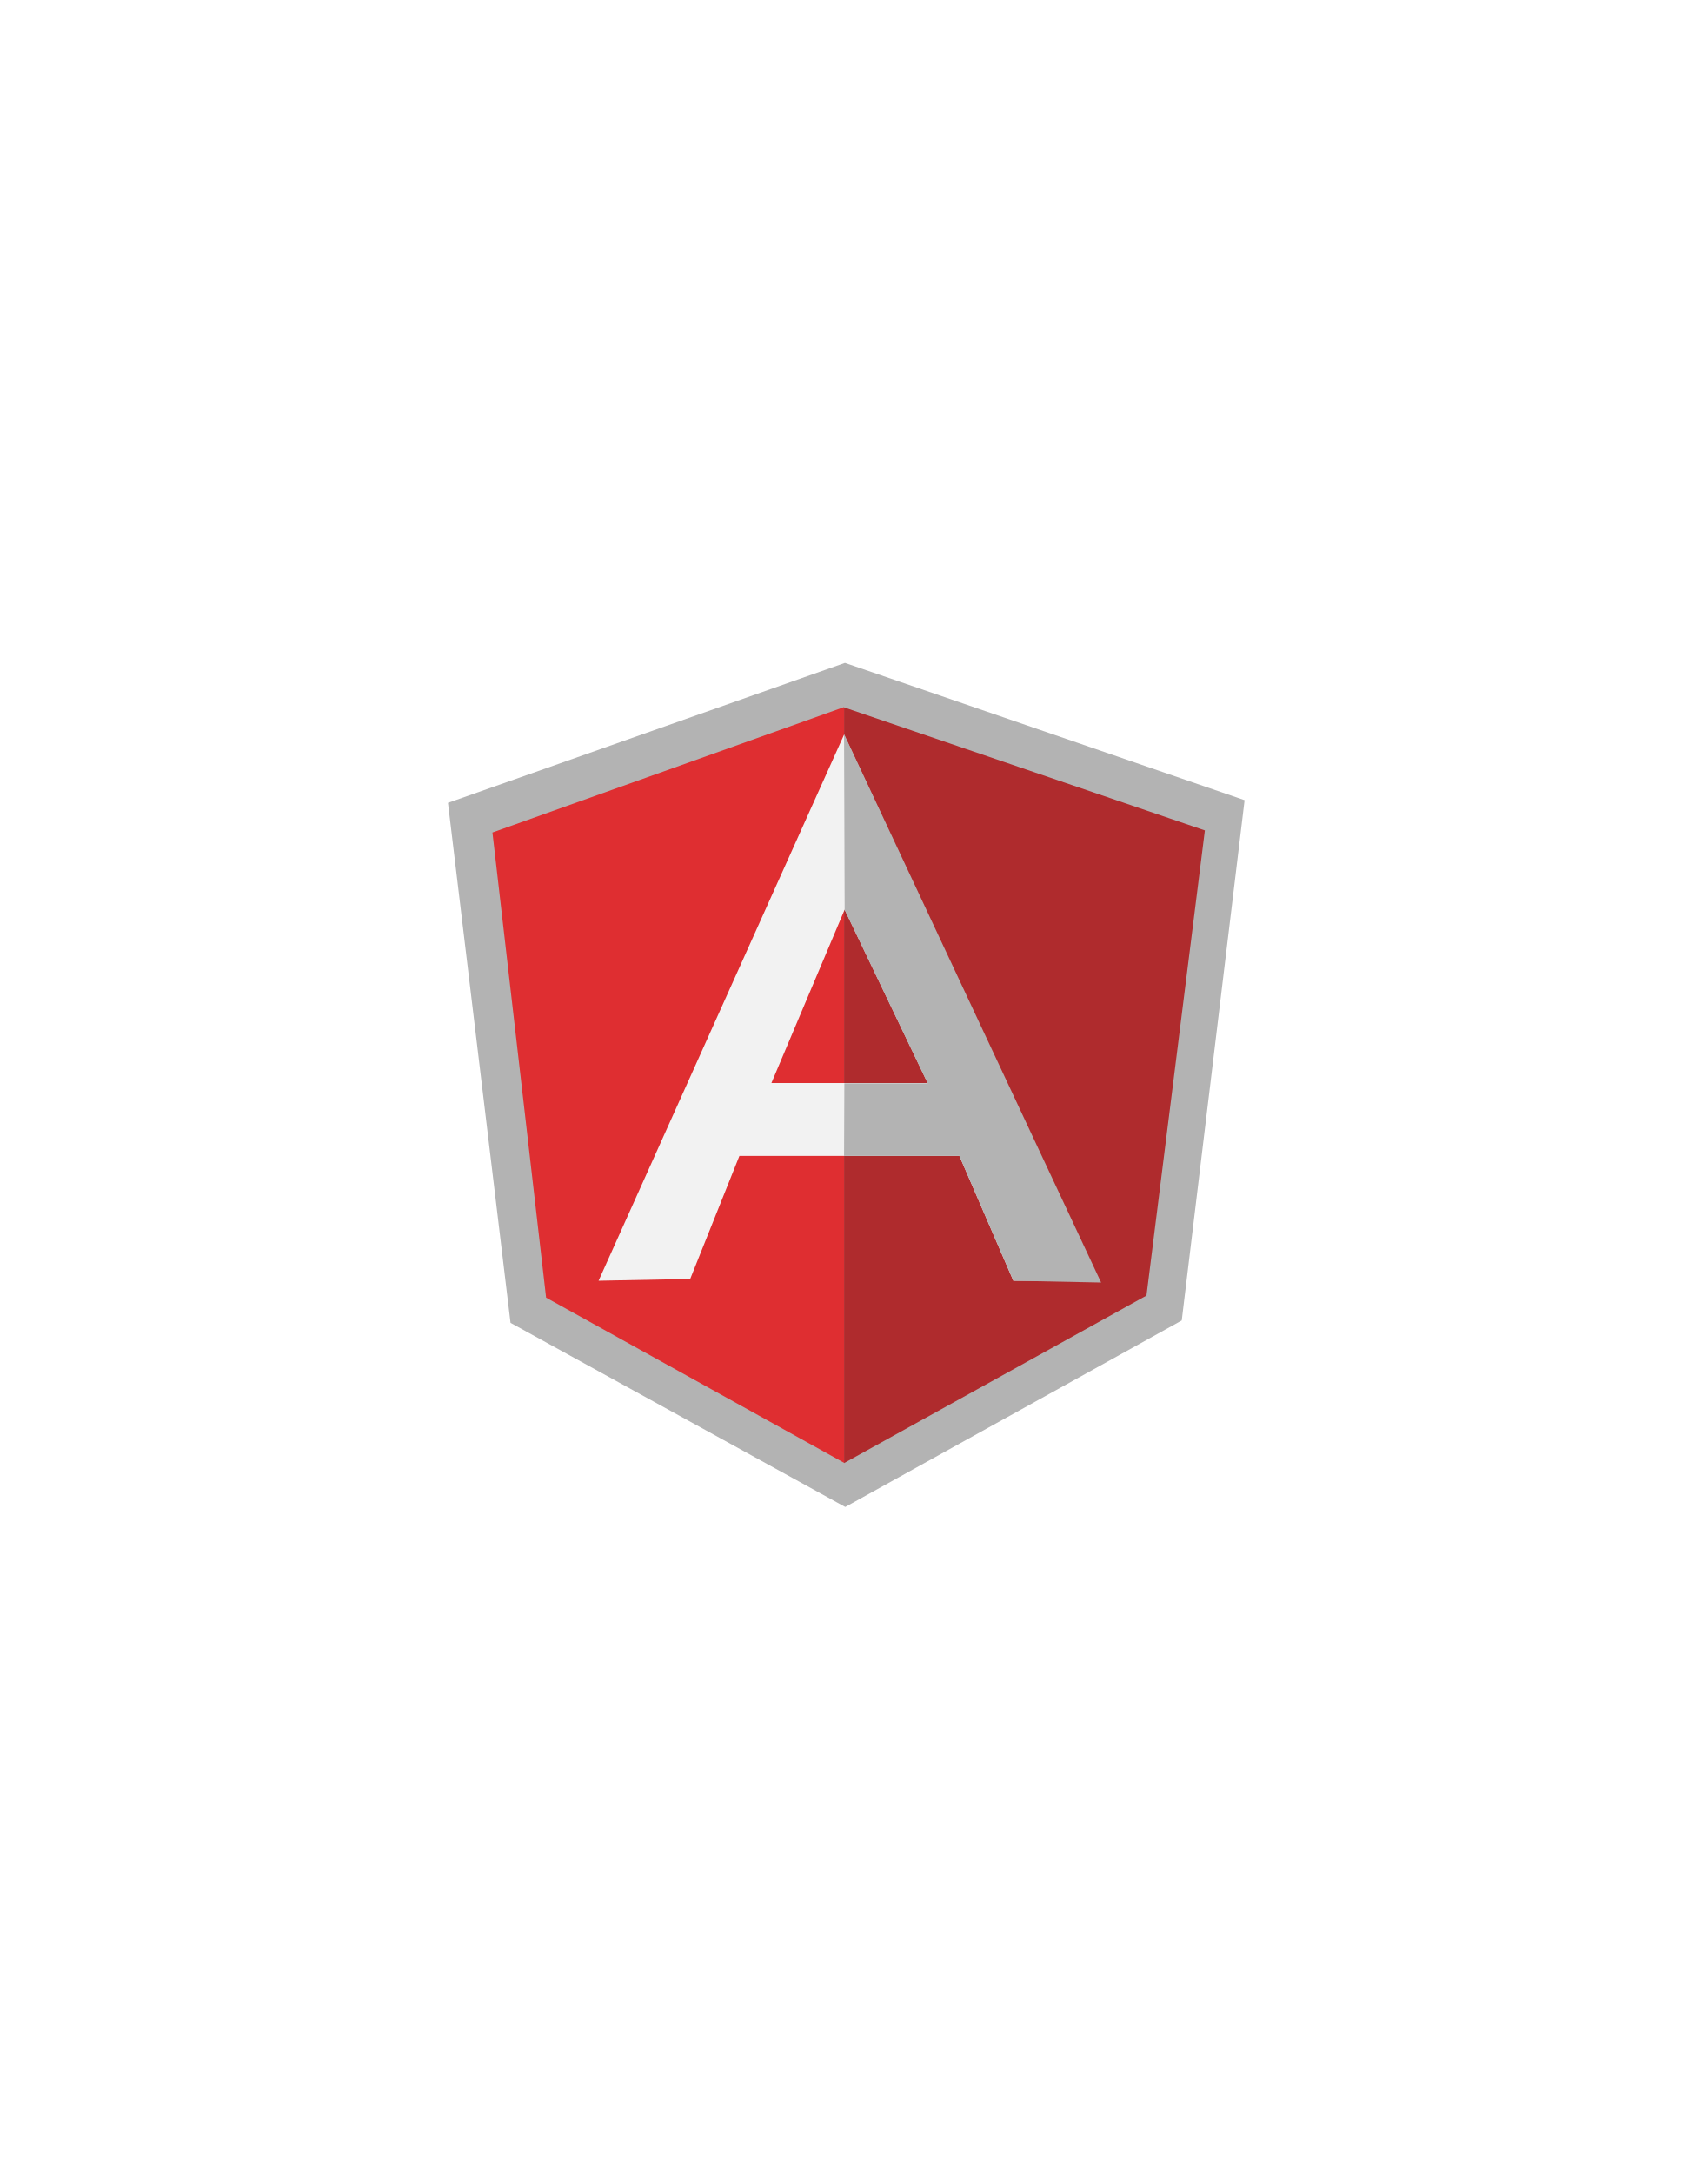
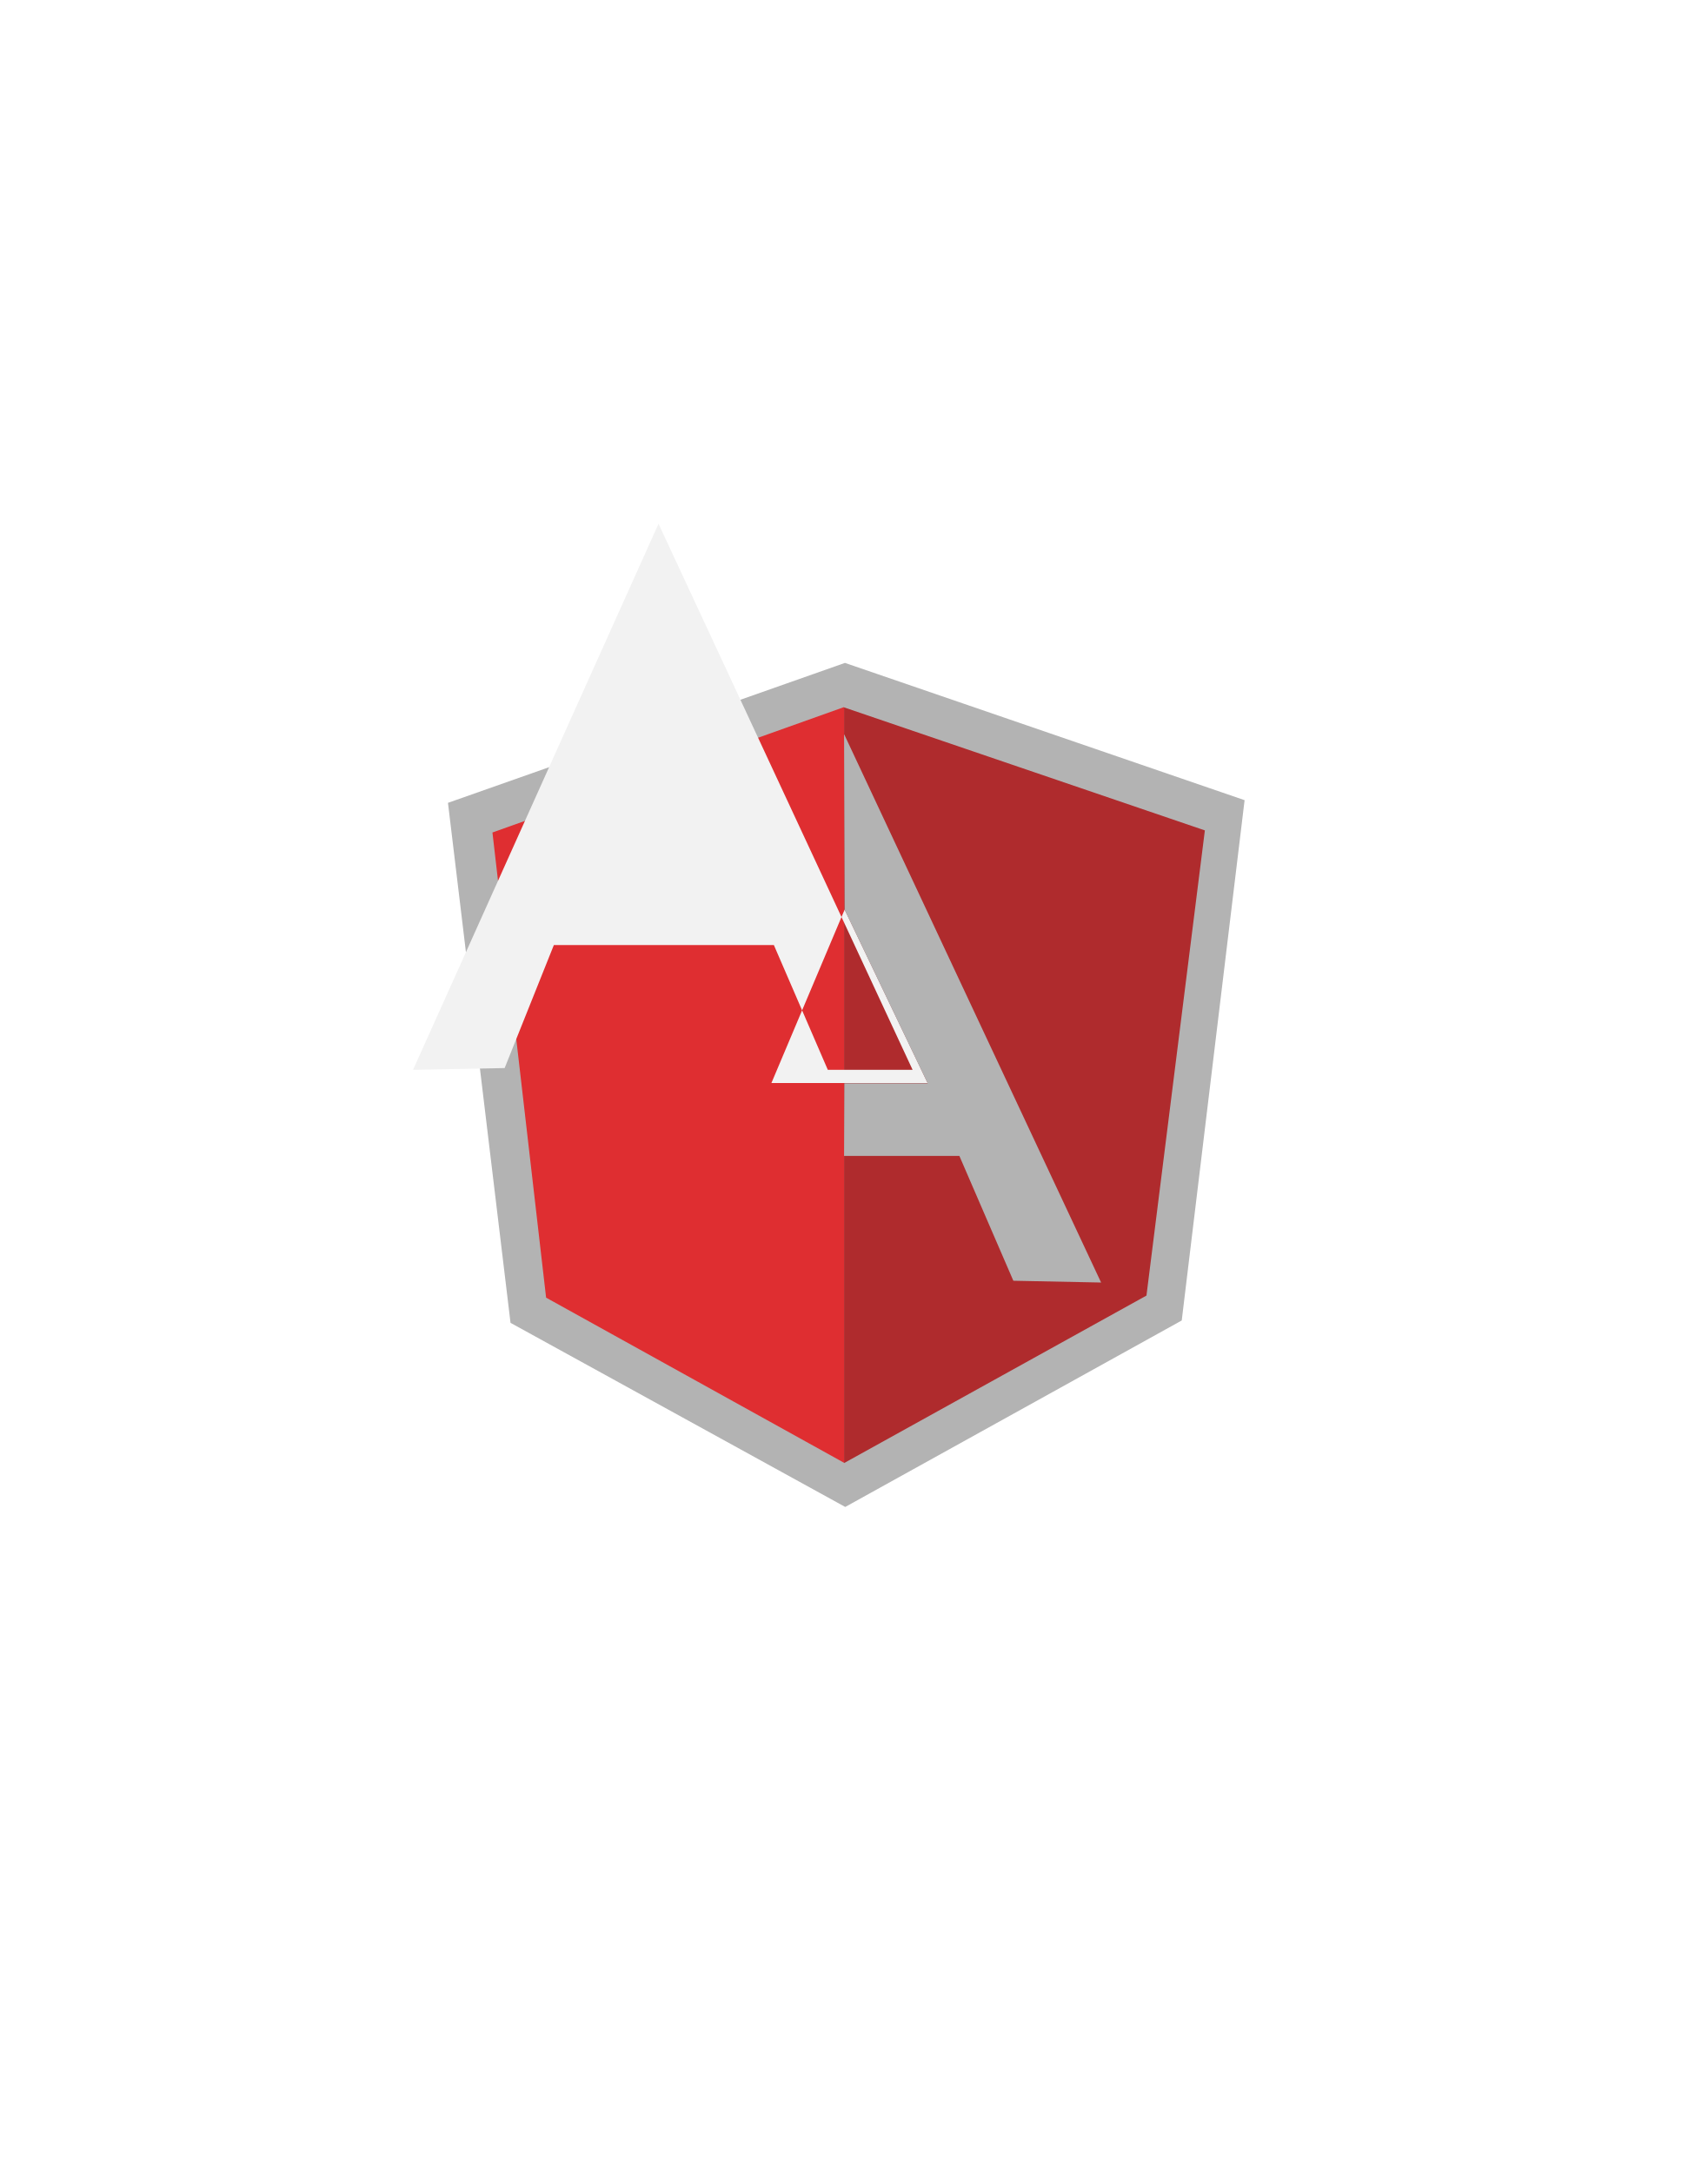
- <svg xmlns="http://www.w3.org/2000/svg" version="1.1" width="720" height="916.2" id="svg2" xml:space="preserve">
-   <defs id="defs6" />
-   <g transform="matrix(1.25,0,0,-1.25,0,916.25)" id="g10">
-     <g id="g12">
-       <path d="M285 509.4 151.1 462.2 172.2 286.8 285.1 224.7 398.6 287.6 419.8 463.1 285 509.4 z" id="path14" style="fill:#b3b3b3;fill-opacity:1;fill-rule:nonzero;stroke:none" />
-       <path d="m406.4 452.9 -121.7 41.5 0 -254.9 102 56.5 19.7 156.9 z" id="path16" style="fill:#af2b2d;fill-opacity:1;fill-rule:nonzero;stroke:none" />
-       <path d="m166.1 452.2 18.1 -156.9 100.5 -55.7 0 254.9 -118.6 -42.3 z" id="path18" style="fill:#df2e31;fill-opacity:1;fill-rule:nonzero;stroke:none" />
-       <path d="m312.9 367.7 -28 58.5 -24.7 -58.5 52.6 0 zm10.7 -24.6 -74.2 0 -16.6 -41.5 -30.9 -0.6 82.8 184.2 85.7 -184.2 -28.6 0 -18.2 42.1 z" id="path20" style="fill:#f2f2f2;fill-opacity:1;fill-rule:nonzero;stroke:none" />
-       <path d="m284.7 485.2 0.2 -59.1 28 -58.5 -28.1 0 -0.1 -24.5 38.9 -0 18.2 -42.1 29.6 -0.6 -86.6 184.8 z" id="path22" style="fill:#b3b3b3;fill-opacity:1;fill-rule:nonzero;stroke:none" />
-     </g>
+ <svg xmlns="http://www.w3.org/2000/svg" width="720" height="916.2">
+   <g>
+     <path d="M356.25 279.5l-167.375 59 26.375 219.25 141.125 77.625L498.25 556.75l26.5-219.375-168.5-57.875z" fill="#b3b3b3" />
+     <path d="M508 350.125L355.875 298.25v318.625l127.5-70.625L508 350.125z" fill="#af2b2d" />
+     <path d="M207.625 351l22.625 196.125 125.625 69.625V298.125L207.625 351z" fill="#df2e31" />
+     <path d="M391.125 456.625l-35-73.125-30.875 73.125H391zm-64.85-58.175h-92.75l-20.75 51.875-38.625.75 103.5-230.25 107.125 230.25h-35.75l-22.75-52.625z" fill="#f2f2f2" />
+     <path d="M355.875 309.75l.25 73.875 35 73.125H356l-.125 30.625H404.5L427.25 540l37 .75-108.25-231z" fill="#b3b3b3" />
  </g>
</svg>
